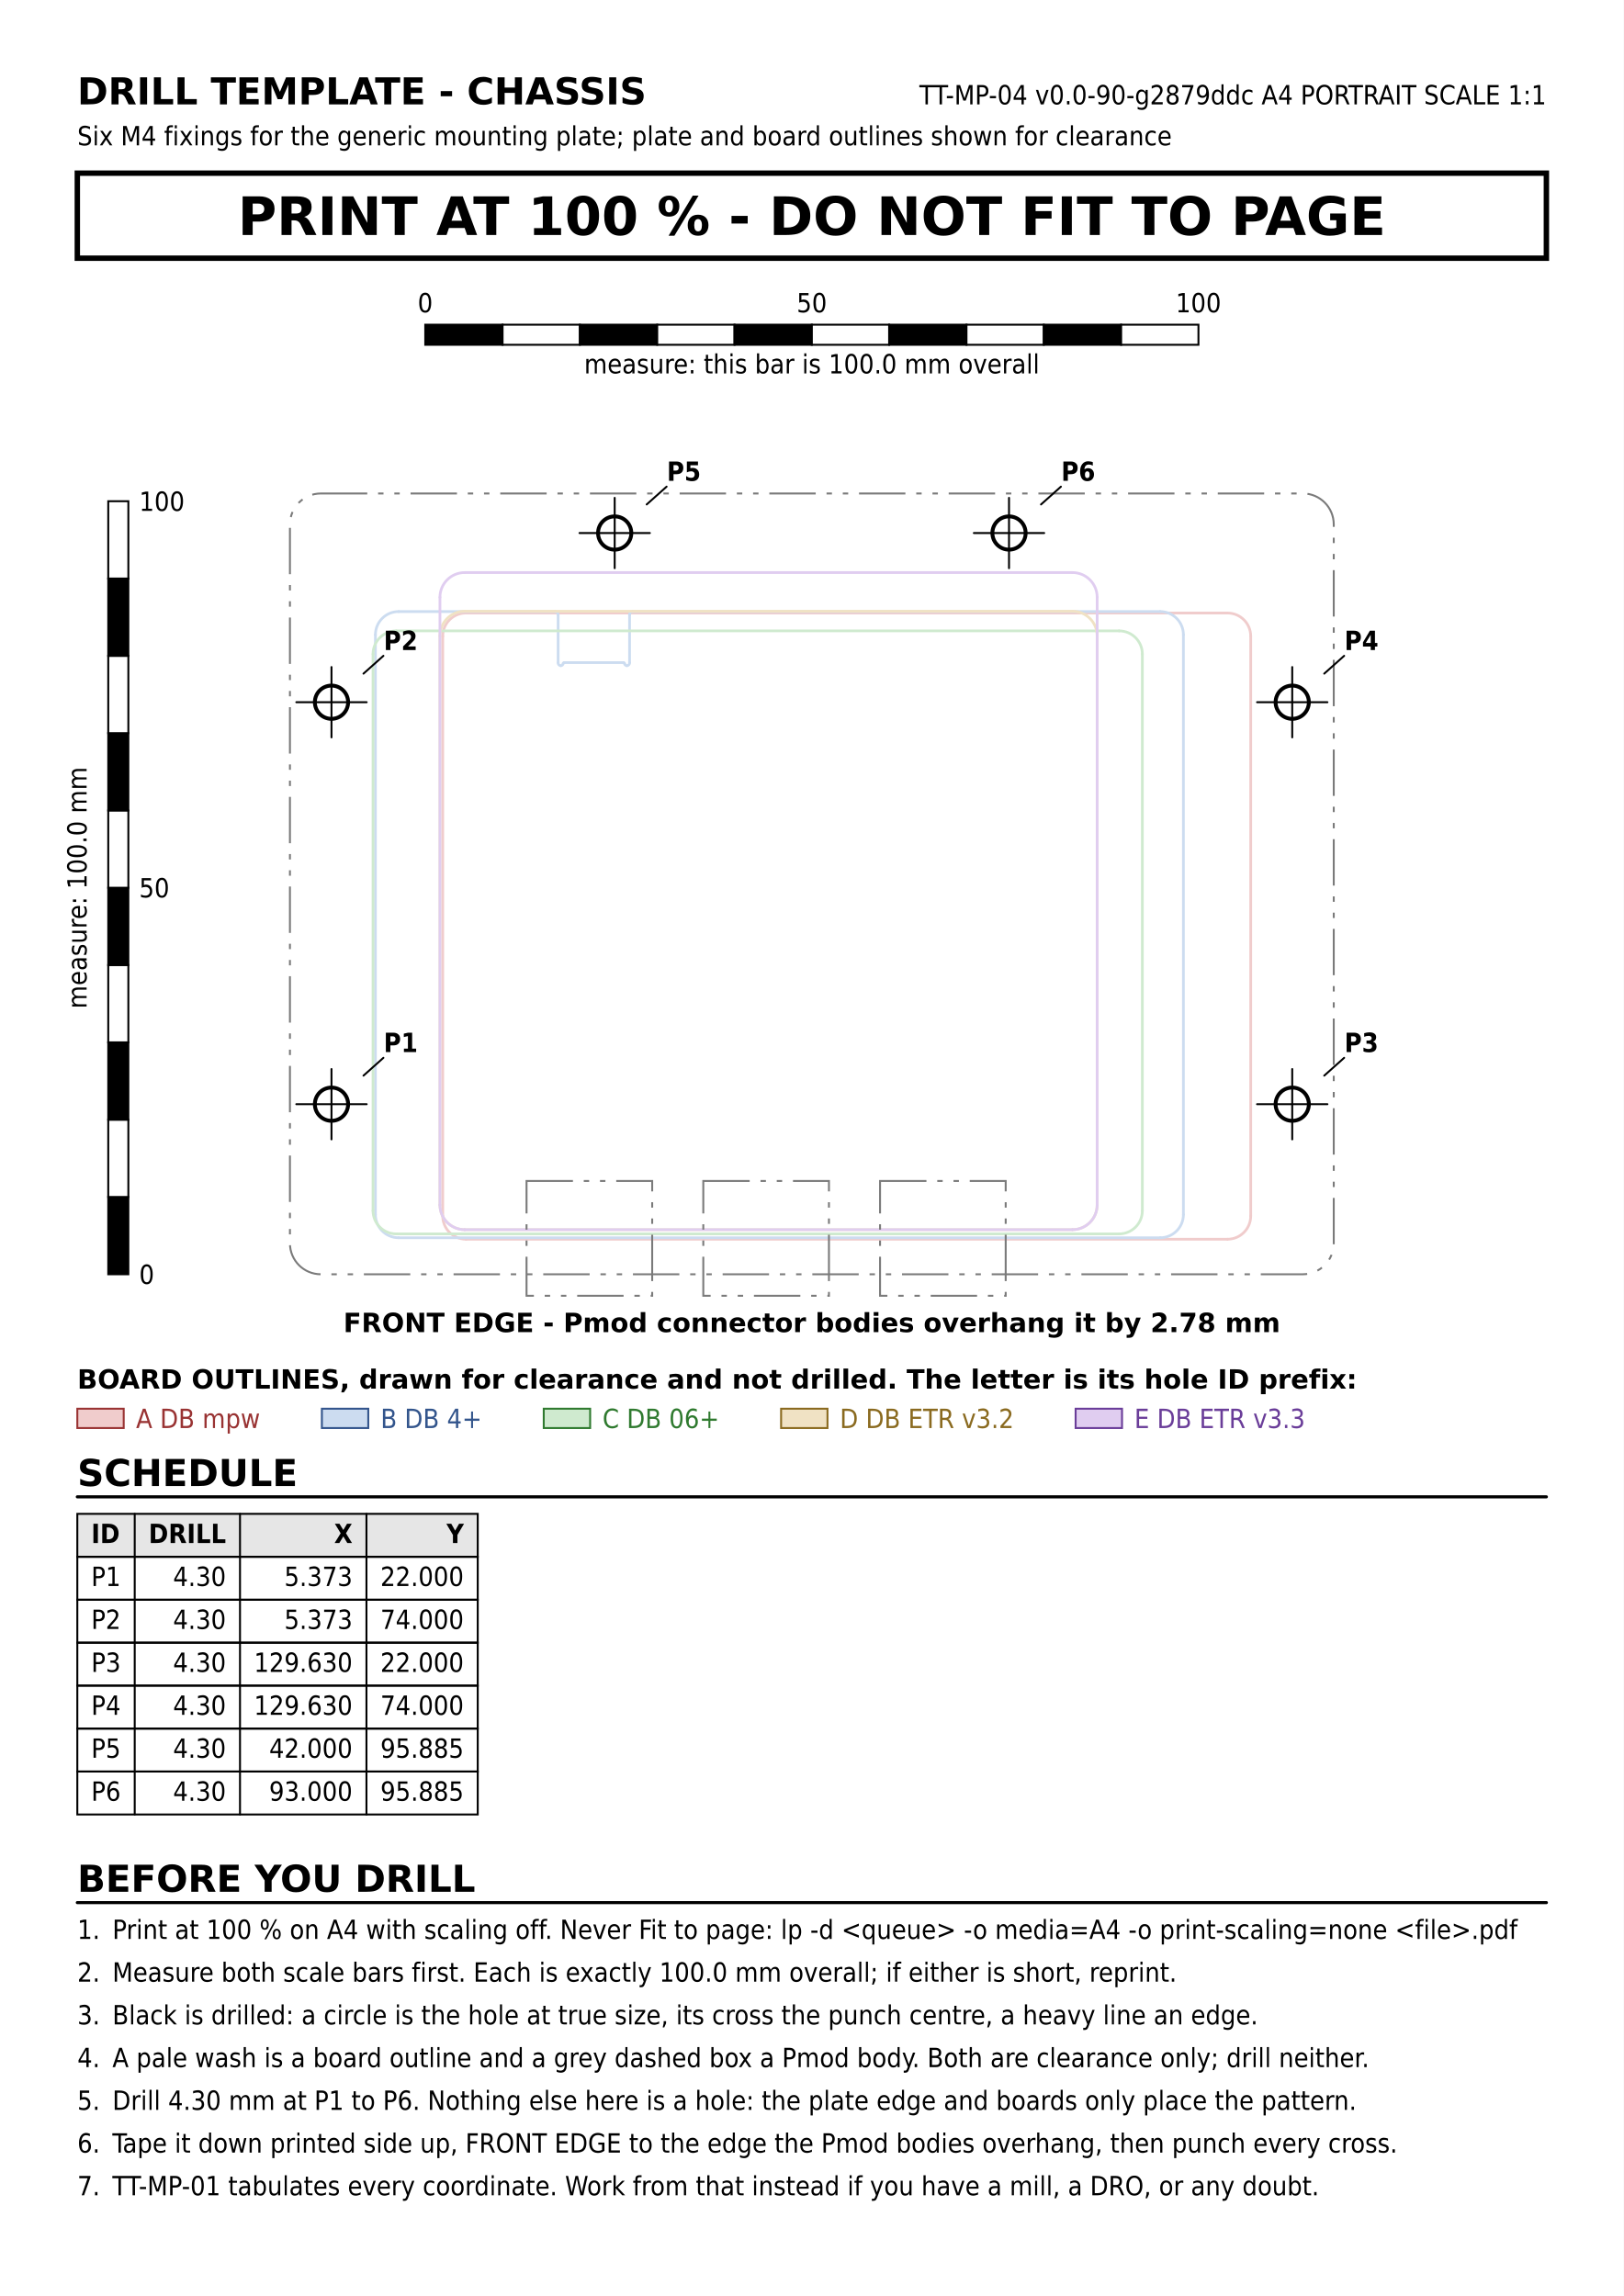
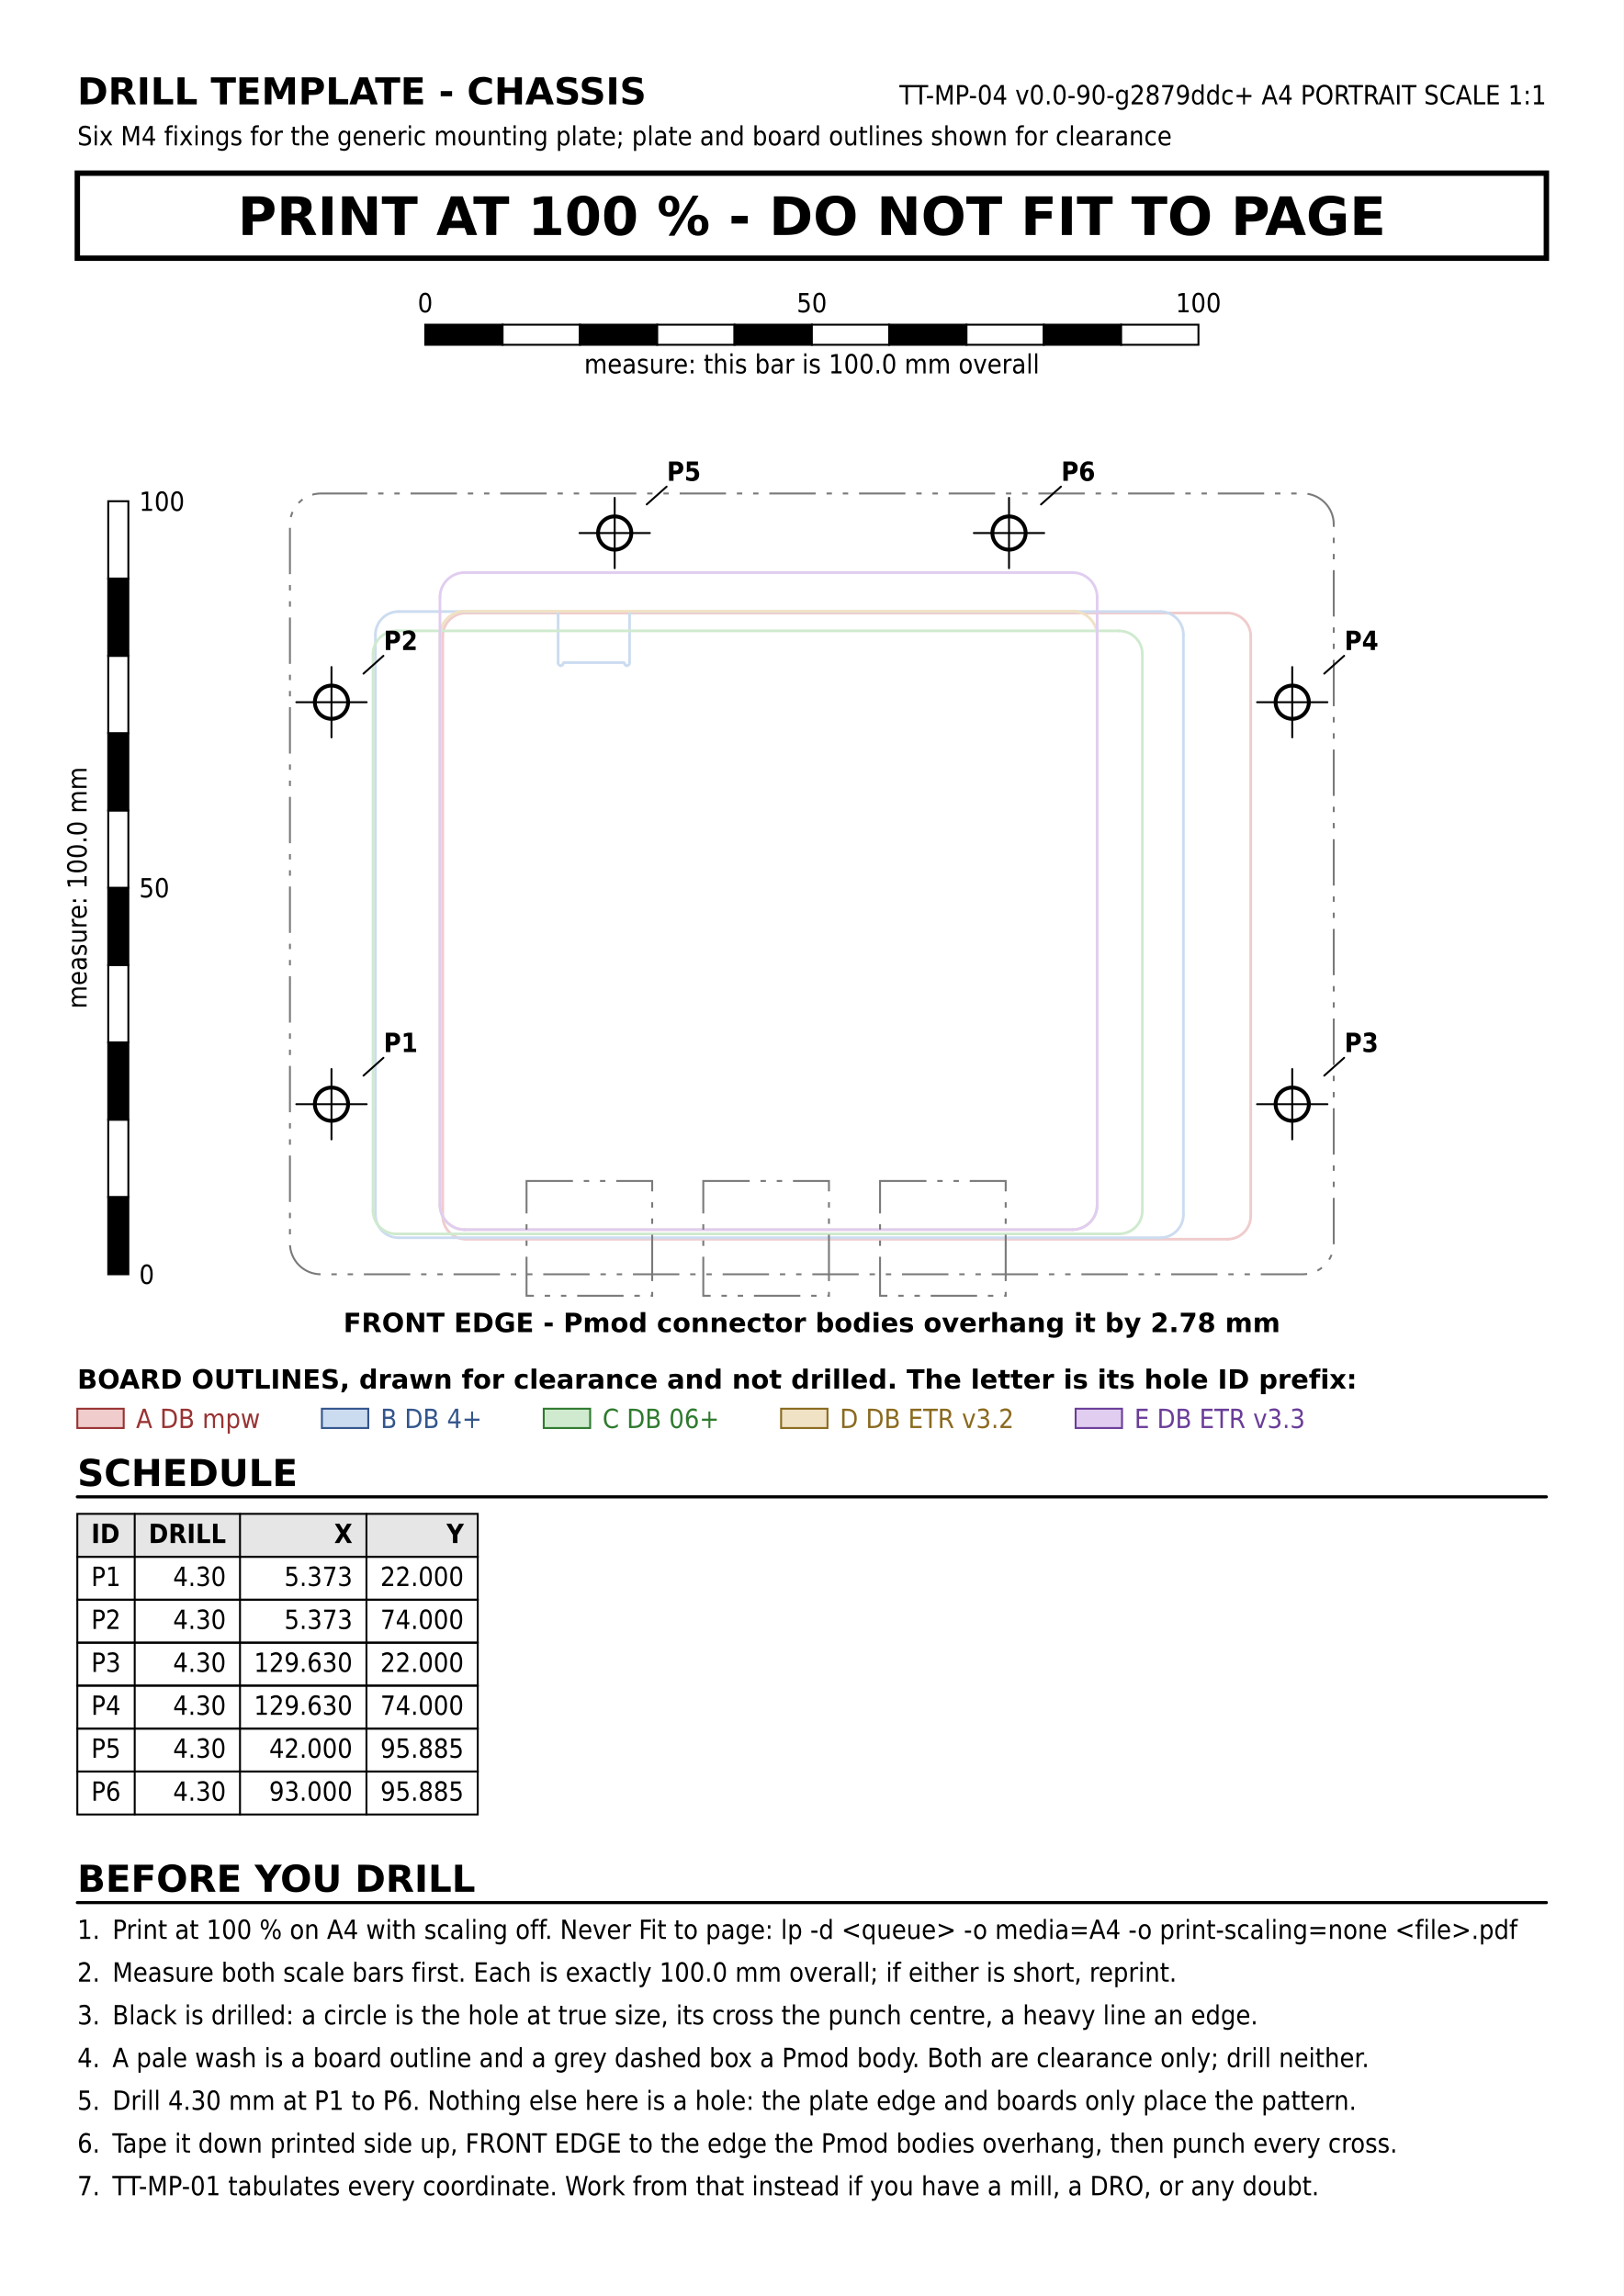
<svg xmlns="http://www.w3.org/2000/svg" version="1.1" width="210mm" height="297mm" viewBox="0 0 210 297">
  <rect width="100%" height="100%" fill="#ffffff" />
  <text x="10" y="13.5" font-family="DejaVu Sans, Liberation Sans, sans-serif" font-size="4.801" fill="#000000" text-anchor="start" font-weight="bold">DRILL TEMPLATE - CHASSIS</text>
-   <text x="200" y="13.5" font-family="DejaVu Sans Condensed, DejaVu Sans, Liberation Sans, sans-serif" font-size="3.429" fill="#000000" text-anchor="end">TT-MP-04    v0.0-90-g2879ddc    A4 PORTRAIT    SCALE 1:1</text>
+   <text x="200" y="13.5" font-family="DejaVu Sans Condensed, DejaVu Sans, Liberation Sans, sans-serif" font-size="3.429" fill="#000000" text-anchor="end">TT-MP-04    v0.0-90-g2879ddc+    A4 PORTRAIT    SCALE 1:1</text>
  <text x="10" y="18.8" font-family="DejaVu Sans Condensed, DejaVu Sans, Liberation Sans, sans-serif" font-size="3.429" fill="#000000" text-anchor="start">Six M4 fixings for the generic mounting plate; plate and board outlines shown for clearance</text>
  <rect x="10" y="22.4" width="190" height="11" fill="none" stroke="#000000" stroke-width="0.7" />
  <text x="105" y="30.4" font-family="DejaVu Sans, Liberation Sans, sans-serif" font-size="6.859" fill="#000000" text-anchor="middle" font-weight="bold">PRINT AT 100 %   -   DO NOT FIT TO PAGE</text>
  <rect x="55" y="42" width="10" height="2.6" fill="#000000" stroke="#000000" stroke-width="0.25" />
  <rect x="65" y="42" width="10" height="2.6" fill="#ffffff" stroke="#000000" stroke-width="0.25" />
  <rect x="75" y="42" width="10" height="2.6" fill="#000000" stroke="#000000" stroke-width="0.25" />
  <rect x="85" y="42" width="10" height="2.6" fill="#ffffff" stroke="#000000" stroke-width="0.25" />
  <rect x="95" y="42" width="10" height="2.6" fill="#000000" stroke="#000000" stroke-width="0.25" />
  <rect x="105" y="42" width="10" height="2.6" fill="#ffffff" stroke="#000000" stroke-width="0.25" />
  <rect x="115" y="42" width="10" height="2.6" fill="#000000" stroke="#000000" stroke-width="0.25" />
  <rect x="125" y="42" width="10" height="2.6" fill="#ffffff" stroke="#000000" stroke-width="0.25" />
  <rect x="135" y="42" width="10" height="2.6" fill="#000000" stroke="#000000" stroke-width="0.25" />
  <rect x="145" y="42" width="10" height="2.6" fill="#ffffff" stroke="#000000" stroke-width="0.25" />
  <text x="55" y="40.4" font-family="DejaVu Sans Condensed, DejaVu Sans, Liberation Sans, sans-serif" font-size="3.429" fill="#000000" text-anchor="middle">0</text>
  <text x="105" y="40.4" font-family="DejaVu Sans Condensed, DejaVu Sans, Liberation Sans, sans-serif" font-size="3.429" fill="#000000" text-anchor="middle">50</text>
  <text x="155" y="40.4" font-family="DejaVu Sans Condensed, DejaVu Sans, Liberation Sans, sans-serif" font-size="3.429" fill="#000000" text-anchor="middle">100</text>
  <text x="105" y="48.3" font-family="DejaVu Sans Condensed, DejaVu Sans, Liberation Sans, sans-serif" font-size="3.429" fill="#000000" text-anchor="middle">measure: this bar is 100.0 mm overall</text>
  <line x1="60.26" y1="79.299" x2="158.76" y2="79.299" stroke="#f0cccc" stroke-width="0.35" stroke-linecap="round" />
  <line x1="158.76" y1="160.299" x2="60.26" y2="160.299" stroke="#f0cccc" stroke-width="0.35" stroke-linecap="round" />
  <line x1="161.76" y1="82.299" x2="161.76" y2="157.299" stroke="#f0cccc" stroke-width="0.35" stroke-linecap="round" />
  <line x1="57.26" y1="157.299" x2="57.26" y2="82.299" stroke="#f0cccc" stroke-width="0.35" stroke-linecap="round" />
  <path d="M 158.76 79.299 A 3 3 0 0 1 161.76 82.299" fill="none" stroke="#f0cccc" stroke-width="0.35" stroke-linejoin="round" stroke-linecap="round" />
  <path d="M 60.26 160.299 A 3 3 0 0 1 57.26 157.299" fill="none" stroke="#f0cccc" stroke-width="0.35" stroke-linejoin="round" stroke-linecap="round" />
  <path d="M 57.26 82.299 A 3 3 0 0 1 60.26 79.299" fill="none" stroke="#f0cccc" stroke-width="0.35" stroke-linejoin="round" stroke-linecap="round" />
  <path d="M 161.76 157.299 A 3 3 0 0 1 158.76 160.299" fill="none" stroke="#f0cccc" stroke-width="0.35" stroke-linejoin="round" stroke-linecap="round" />
  <line x1="81.825" y1="79.109" x2="150.055" y2="79.109" stroke="#ccdcf0" stroke-width="0.35" stroke-linecap="round" />
  <line x1="150.055" y1="160.109" x2="51.555" y2="160.109" stroke="#ccdcf0" stroke-width="0.35" stroke-linecap="round" />
  <line x1="153.055" y1="82.109" x2="153.055" y2="157.109" stroke="#ccdcf0" stroke-width="0.35" stroke-linecap="round" />
  <line x1="71.785" y1="79.109" x2="51.555" y2="79.109" stroke="#ccdcf0" stroke-width="0.35" stroke-linecap="round" />
  <line x1="48.555" y1="157.109" x2="48.555" y2="82.109" stroke="#ccdcf0" stroke-width="0.35" stroke-linecap="round" />
  <line x1="72.185" y1="85.71" x2="72.185" y2="79.51" stroke="#ccdcf0" stroke-width="0.35" stroke-linecap="round" />
  <line x1="80.625" y1="85.71" x2="72.985" y2="85.71" stroke="#ccdcf0" stroke-width="0.35" stroke-linecap="round" />
  <line x1="81.425" y1="79.51" x2="81.425" y2="85.71" stroke="#ccdcf0" stroke-width="0.35" stroke-linecap="round" />
  <path d="M 71.785 79.109 A 0.4 0.4 0 0 1 72.185 79.51" fill="none" stroke="#ccdcf0" stroke-width="0.35" stroke-linejoin="round" stroke-linecap="round" />
  <path d="M 81.425 79.51 A 0.4 0.4 0 0 1 81.825 79.109" fill="none" stroke="#ccdcf0" stroke-width="0.35" stroke-linejoin="round" stroke-linecap="round" />
  <path d="M 150.055 79.109 A 3 3 0 0 1 153.055 82.109" fill="none" stroke="#ccdcf0" stroke-width="0.35" stroke-linejoin="round" stroke-linecap="round" />
  <path d="M 51.555 160.109 A 3 3 0 0 1 48.555 157.109" fill="none" stroke="#ccdcf0" stroke-width="0.35" stroke-linejoin="round" stroke-linecap="round" />
  <path d="M 48.555 82.109 A 3 3 0 0 1 51.555 79.109" fill="none" stroke="#ccdcf0" stroke-width="0.35" stroke-linejoin="round" stroke-linecap="round" />
  <path d="M 153.055 157.109 A 3 3 0 0 1 150.055 160.109" fill="none" stroke="#ccdcf0" stroke-width="0.35" stroke-linejoin="round" stroke-linecap="round" />
  <path d="M 72.51 86.109 A 0.364 0.364 0 0 1 72.185 85.71" fill="none" stroke="#ccdcf0" stroke-width="0.35" stroke-linejoin="round" stroke-linecap="round" />
  <path d="M 72.835 85.829 A 0.303 0.303 0 0 1 72.51 86.109" fill="none" stroke="#ccdcf0" stroke-width="0.35" stroke-linejoin="round" stroke-linecap="round" />
  <path d="M 72.835 85.829 A 0.136 0.136 0 0 1 72.985 85.71" fill="none" stroke="#ccdcf0" stroke-width="0.35" stroke-linejoin="round" stroke-linecap="round" />
  <path d="M 80.625 85.71 A 0.136 0.136 0 0 1 80.775 85.829" fill="none" stroke="#ccdcf0" stroke-width="0.35" stroke-linejoin="round" stroke-linecap="round" />
  <path d="M 81.1 86.109 A 0.303 0.303 0 0 1 80.775 85.829" fill="none" stroke="#ccdcf0" stroke-width="0.35" stroke-linejoin="round" stroke-linecap="round" />
  <path d="M 81.425 85.71 A 0.364 0.364 0 0 1 81.1 86.109" fill="none" stroke="#ccdcf0" stroke-width="0.35" stroke-linejoin="round" stroke-linecap="round" />
  <line x1="51.245" y1="81.609" x2="144.745" y2="81.609" stroke="#cfeacf" stroke-width="0.35" stroke-linecap="round" />
  <line x1="144.745" y1="159.609" x2="51.245" y2="159.609" stroke="#cfeacf" stroke-width="0.35" stroke-linecap="round" />
  <line x1="147.745" y1="84.609" x2="147.745" y2="156.609" stroke="#cfeacf" stroke-width="0.35" stroke-linecap="round" />
  <line x1="48.245" y1="156.609" x2="48.245" y2="84.609" stroke="#cfeacf" stroke-width="0.35" stroke-linecap="round" />
  <path d="M 144.745 81.609 A 3 3 0 0 1 147.745 84.609" fill="none" stroke="#cfeacf" stroke-width="0.35" stroke-linejoin="round" stroke-linecap="round" />
  <path d="M 51.245 159.609 A 3 3 0 0 1 48.245 156.609" fill="none" stroke="#cfeacf" stroke-width="0.35" stroke-linejoin="round" stroke-linecap="round" />
  <path d="M 48.245 84.609 A 3 3 0 0 1 51.245 81.609" fill="none" stroke="#cfeacf" stroke-width="0.35" stroke-linejoin="round" stroke-linecap="round" />
  <path d="M 147.745 156.609 A 3 3 0 0 1 144.745 159.609" fill="none" stroke="#cfeacf" stroke-width="0.35" stroke-linejoin="round" stroke-linecap="round" />
  <line x1="138.7" y1="159.065" x2="60.1" y2="159.065" stroke="#f0e2c4" stroke-width="0.35" stroke-linecap="round" />
  <line x1="56.9" y1="155.864" x2="56.9" y2="82.264" stroke="#f0e2c4" stroke-width="0.35" stroke-linecap="round" />
  <line x1="141.9" y1="82.264" x2="141.9" y2="155.864" stroke="#f0e2c4" stroke-width="0.35" stroke-linecap="round" />
  <line x1="60.1" y1="79.064" x2="138.7" y2="79.064" stroke="#f0e2c4" stroke-width="0.35" stroke-linecap="round" />
  <path d="M 60.1 159.065 A 3.2 3.2 0 0 1 56.9 155.864" fill="none" stroke="#f0e2c4" stroke-width="0.35" stroke-linejoin="round" stroke-linecap="round" />
  <path d="M 141.9 155.864 A 3.2 3.2 0 0 1 138.7 159.065" fill="none" stroke="#f0e2c4" stroke-width="0.35" stroke-linejoin="round" stroke-linecap="round" />
  <path d="M 138.7 79.064 A 3.2 3.2 0 0 1 141.9 82.264" fill="none" stroke="#f0e2c4" stroke-width="0.35" stroke-linejoin="round" stroke-linecap="round" />
  <path d="M 56.9 82.264 A 3.2 3.2 0 0 1 60.1 79.064" fill="none" stroke="#f0e2c4" stroke-width="0.35" stroke-linejoin="round" stroke-linecap="round" />
  <line x1="56.9" y1="155.864" x2="56.9" y2="77.264" stroke="#e0cdf0" stroke-width="0.35" stroke-linecap="round" />
  <line x1="60.1" y1="74.064" x2="138.7" y2="74.064" stroke="#e0cdf0" stroke-width="0.35" stroke-linecap="round" />
  <line x1="138.7" y1="159.065" x2="60.1" y2="159.065" stroke="#e0cdf0" stroke-width="0.35" stroke-linecap="round" />
  <line x1="141.9" y1="77.264" x2="141.9" y2="155.864" stroke="#e0cdf0" stroke-width="0.35" stroke-linecap="round" />
  <path d="M 56.9 77.264 A 3.2 3.2 0 0 1 60.1 74.064" fill="none" stroke="#e0cdf0" stroke-width="0.35" stroke-linejoin="round" stroke-linecap="round" />
  <path d="M 60.1 159.065 A 3.2 3.2 0 0 1 56.9 155.864" fill="none" stroke="#e0cdf0" stroke-width="0.35" stroke-linejoin="round" stroke-linecap="round" />
  <path d="M 138.7 74.064 A 3.2 3.2 0 0 1 141.9 77.264" fill="none" stroke="#e0cdf0" stroke-width="0.35" stroke-linejoin="round" stroke-linecap="round" />
  <path d="M 141.9 155.864 A 3.2 3.2 0 0 1 138.7 159.065" fill="none" stroke="#e0cdf0" stroke-width="0.35" stroke-linejoin="round" stroke-linecap="round" />
  <rect x="68.1" y="152.764" width="16.25" height="14.85" fill="none" stroke="#7a7a7a" stroke-width="0.25" stroke-dasharray="6.0,1.4,0.7,1.4,0.7,1.4" />
  <rect x="90.96" y="152.764" width="16.25" height="14.85" fill="none" stroke="#7a7a7a" stroke-width="0.25" stroke-dasharray="6.0,1.4,0.7,1.4,0.7,1.4" />
  <rect x="113.82" y="152.764" width="16.25" height="14.85" fill="none" stroke="#7a7a7a" stroke-width="0.25" stroke-dasharray="6.0,1.4,0.7,1.4,0.7,1.4" />
  <rect x="37.5" y="63.834" width="135" height="101" fill="none" stroke="#7a7a7a" stroke-width="0.25" stroke-dasharray="6.0,1.4,0.7,1.4,0.7,1.4" rx="4" ry="4" />
  <circle cx="42.873" cy="142.834" r="2.15" fill="#ffffff" stroke="#000000" stroke-width="0.5" />
  <line x1="38.323" y1="142.834" x2="47.423" y2="142.834" stroke="#000000" stroke-width="0.25" stroke-linecap="round" />
  <line x1="42.873" y1="147.385" x2="42.873" y2="138.285" stroke="#000000" stroke-width="0.25" stroke-linecap="round" />
  <circle cx="42.873" cy="90.835" r="2.15" fill="#ffffff" stroke="#000000" stroke-width="0.5" />
  <line x1="38.323" y1="90.835" x2="47.423" y2="90.835" stroke="#000000" stroke-width="0.25" stroke-linecap="round" />
  <line x1="42.873" y1="95.385" x2="42.873" y2="86.284" stroke="#000000" stroke-width="0.25" stroke-linecap="round" />
  <circle cx="167.13" cy="142.834" r="2.15" fill="#ffffff" stroke="#000000" stroke-width="0.5" />
  <line x1="162.58" y1="142.834" x2="171.68" y2="142.834" stroke="#000000" stroke-width="0.25" stroke-linecap="round" />
  <line x1="167.13" y1="147.385" x2="167.13" y2="138.285" stroke="#000000" stroke-width="0.25" stroke-linecap="round" />
  <circle cx="167.13" cy="90.835" r="2.15" fill="#ffffff" stroke="#000000" stroke-width="0.5" />
  <line x1="162.58" y1="90.835" x2="171.68" y2="90.835" stroke="#000000" stroke-width="0.25" stroke-linecap="round" />
  <line x1="167.13" y1="95.385" x2="167.13" y2="86.284" stroke="#000000" stroke-width="0.25" stroke-linecap="round" />
  <circle cx="79.5" cy="68.95" r="2.15" fill="#ffffff" stroke="#000000" stroke-width="0.5" />
  <line x1="74.95" y1="68.95" x2="84.05" y2="68.95" stroke="#000000" stroke-width="0.25" stroke-linecap="round" />
  <line x1="79.5" y1="73.499" x2="79.5" y2="64.4" stroke="#000000" stroke-width="0.25" stroke-linecap="round" />
  <circle cx="130.5" cy="68.95" r="2.15" fill="#ffffff" stroke="#000000" stroke-width="0.5" />
  <line x1="125.95" y1="68.95" x2="135.05" y2="68.95" stroke="#000000" stroke-width="0.25" stroke-linecap="round" />
  <line x1="130.5" y1="73.499" x2="130.5" y2="64.4" stroke="#000000" stroke-width="0.25" stroke-linecap="round" />
  <text x="105" y="172.315" font-family="DejaVu Sans, Liberation Sans, sans-serif" font-size="3.429" fill="#000000" text-anchor="middle" font-weight="bold">FRONT EDGE   -   Pmod connector bodies overhang it by 2.78 mm</text>
  <line x1="47.012" y1="139.137" x2="49.587" y2="136.836" stroke="#000000" stroke-width="0.25" stroke-linecap="round" />
  <text x="51.827" y="136.084" font-family="DejaVu Sans Condensed, DejaVu Sans, Liberation Sans, sans-serif" font-size="3.429" fill="#000000" text-anchor="middle" font-weight="bold">P1</text>
  <line x1="47.012" y1="87.137" x2="49.587" y2="84.836" stroke="#000000" stroke-width="0.25" stroke-linecap="round" />
  <text x="51.827" y="84.085" font-family="DejaVu Sans Condensed, DejaVu Sans, Liberation Sans, sans-serif" font-size="3.429" fill="#000000" text-anchor="middle" font-weight="bold">P2</text>
  <line x1="171.269" y1="139.137" x2="173.844" y2="136.836" stroke="#000000" stroke-width="0.25" stroke-linecap="round" />
  <text x="176.084" y="136.084" font-family="DejaVu Sans Condensed, DejaVu Sans, Liberation Sans, sans-serif" font-size="3.429" fill="#000000" text-anchor="middle" font-weight="bold">P3</text>
  <line x1="171.269" y1="87.137" x2="173.844" y2="84.836" stroke="#000000" stroke-width="0.25" stroke-linecap="round" />
  <text x="176.084" y="84.085" font-family="DejaVu Sans Condensed, DejaVu Sans, Liberation Sans, sans-serif" font-size="3.429" fill="#000000" text-anchor="middle" font-weight="bold">P4</text>
  <line x1="83.639" y1="65.252" x2="86.214" y2="62.951" stroke="#000000" stroke-width="0.25" stroke-linecap="round" />
  <text x="88.454" y="62.2" font-family="DejaVu Sans Condensed, DejaVu Sans, Liberation Sans, sans-serif" font-size="3.429" fill="#000000" text-anchor="middle" font-weight="bold">P5</text>
  <line x1="134.639" y1="65.252" x2="137.214" y2="62.951" stroke="#000000" stroke-width="0.25" stroke-linecap="round" />
  <text x="139.454" y="62.2" font-family="DejaVu Sans Condensed, DejaVu Sans, Liberation Sans, sans-serif" font-size="3.429" fill="#000000" text-anchor="middle" font-weight="bold">P6</text>
  <rect x="14" y="154.834" width="2.6" height="10" fill="#000000" stroke="#000000" stroke-width="0.25" />
  <rect x="14" y="144.834" width="2.6" height="10" fill="#ffffff" stroke="#000000" stroke-width="0.25" />
  <rect x="14" y="134.834" width="2.6" height="10" fill="#000000" stroke="#000000" stroke-width="0.25" />
  <rect x="14" y="124.835" width="2.6" height="10" fill="#ffffff" stroke="#000000" stroke-width="0.25" />
  <rect x="14" y="114.835" width="2.6" height="10" fill="#000000" stroke="#000000" stroke-width="0.25" />
  <rect x="14" y="104.835" width="2.6" height="10" fill="#ffffff" stroke="#000000" stroke-width="0.25" />
  <rect x="14" y="94.835" width="2.6" height="10" fill="#000000" stroke="#000000" stroke-width="0.25" />
  <rect x="14" y="84.835" width="2.6" height="10" fill="#ffffff" stroke="#000000" stroke-width="0.25" />
  <rect x="14" y="74.835" width="2.6" height="10" fill="#000000" stroke="#000000" stroke-width="0.25" />
  <rect x="14" y="64.835" width="2.6" height="10" fill="#ffffff" stroke="#000000" stroke-width="0.25" />
  <text x="18" y="166.084" font-family="DejaVu Sans Condensed, DejaVu Sans, Liberation Sans, sans-serif" font-size="3.429" fill="#000000" text-anchor="start">0</text>
  <text x="18" y="116.085" font-family="DejaVu Sans Condensed, DejaVu Sans, Liberation Sans, sans-serif" font-size="3.429" fill="#000000" text-anchor="start">50</text>
  <text x="18" y="66.085" font-family="DejaVu Sans Condensed, DejaVu Sans, Liberation Sans, sans-serif" font-size="3.429" fill="#000000" text-anchor="start">100</text>
  <text x="11.2" y="114.835" font-family="DejaVu Sans Condensed, DejaVu Sans, Liberation Sans, sans-serif" font-size="3.429" fill="#000000" text-anchor="middle" transform="rotate(-90 11.2 114.8345)">measure: 100.0 mm</text>
  <text x="10" y="179.624" font-family="DejaVu Sans, Liberation Sans, sans-serif" font-size="3.429" fill="#000000" text-anchor="start" font-weight="bold">BOARD OUTLINES, drawn for clearance and not drilled. The letter is its hole ID prefix:</text>
  <rect x="10" y="182.224" width="6" height="2.5" fill="#f0cccc" stroke="#993333" stroke-width="0.25" />
  <text x="17.6" y="184.724" font-family="DejaVu Sans Condensed, DejaVu Sans, Liberation Sans, sans-serif" font-size="3.429" fill="#993333" text-anchor="start">A  DB mpw</text>
  <rect x="41.63" y="182.224" width="6" height="2.5" fill="#ccdcf0" stroke="#33558c" stroke-width="0.25" />
  <text x="49.23" y="184.724" font-family="DejaVu Sans Condensed, DejaVu Sans, Liberation Sans, sans-serif" font-size="3.429" fill="#33558c" text-anchor="start">B  DB 4+</text>
  <rect x="70.325" y="182.224" width="6" height="2.5" fill="#cfeacf" stroke="#2f7a2f" stroke-width="0.25" />
  <text x="77.925" y="184.724" font-family="DejaVu Sans Condensed, DejaVu Sans, Liberation Sans, sans-serif" font-size="3.429" fill="#2f7a2f" text-anchor="start">C  DB 06+</text>
  <rect x="101.022" y="182.224" width="6" height="2.5" fill="#f0e2c4" stroke="#8a6a1f" stroke-width="0.25" />
  <text x="108.622" y="184.724" font-family="DejaVu Sans Condensed, DejaVu Sans, Liberation Sans, sans-serif" font-size="3.429" fill="#8a6a1f" text-anchor="start">D  DB ETR v3.2</text>
  <rect x="139.115" y="182.224" width="6" height="2.5" fill="#e0cdf0" stroke="#6a3d99" stroke-width="0.25" />
  <text x="146.715" y="184.724" font-family="DejaVu Sans Condensed, DejaVu Sans, Liberation Sans, sans-serif" font-size="3.429" fill="#6a3d99" text-anchor="start">E  DB ETR v3.3</text>
  <text x="10" y="192.224" font-family="DejaVu Sans, Liberation Sans, sans-serif" font-size="4.801" fill="#000000" text-anchor="start" font-weight="bold">SCHEDULE</text>
  <line x1="10" y1="193.624" x2="200" y2="193.624" stroke="#000000" stroke-width="0.4" stroke-linecap="round" />
  <rect x="10" y="195.824" width="51.787" height="5.556" fill="#e6e6e6" stroke="#000000" stroke-width="0.25" />
  <text x="11.8" y="199.602" font-family="DejaVu Sans Condensed, DejaVu Sans, Liberation Sans, sans-serif" font-size="3.429" fill="#000000" text-anchor="start" font-weight="bold">ID</text>
  <text x="29.24" y="199.602" font-family="DejaVu Sans Condensed, DejaVu Sans, Liberation Sans, sans-serif" font-size="3.429" fill="#000000" text-anchor="end" font-weight="bold">DRILL</text>
  <text x="45.595" y="199.602" font-family="DejaVu Sans Condensed, DejaVu Sans, Liberation Sans, sans-serif" font-size="3.429" fill="#000000" text-anchor="end" font-weight="bold">X</text>
  <text x="59.987" y="199.602" font-family="DejaVu Sans Condensed, DejaVu Sans, Liberation Sans, sans-serif" font-size="3.429" fill="#000000" text-anchor="end" font-weight="bold">Y</text>
  <rect x="10" y="201.379" width="51.787" height="5.556" fill="none" stroke="#000000" stroke-width="0.25" />
  <text x="11.8" y="205.157" font-family="DejaVu Sans Condensed, DejaVu Sans, Liberation Sans, sans-serif" font-size="3.429" fill="#000000" text-anchor="start">P1</text>
  <text x="29.24" y="205.157" font-family="DejaVu Sans Condensed, DejaVu Sans, Liberation Sans, sans-serif" font-size="3.429" fill="#000000" text-anchor="end">4.30</text>
  <text x="45.595" y="205.157" font-family="DejaVu Sans Condensed, DejaVu Sans, Liberation Sans, sans-serif" font-size="3.429" fill="#000000" text-anchor="end">5.373</text>
  <text x="59.987" y="205.157" font-family="DejaVu Sans Condensed, DejaVu Sans, Liberation Sans, sans-serif" font-size="3.429" fill="#000000" text-anchor="end">22.000</text>
  <rect x="10" y="206.935" width="51.787" height="5.556" fill="none" stroke="#000000" stroke-width="0.25" />
  <text x="11.8" y="210.713" font-family="DejaVu Sans Condensed, DejaVu Sans, Liberation Sans, sans-serif" font-size="3.429" fill="#000000" text-anchor="start">P2</text>
  <text x="29.24" y="210.713" font-family="DejaVu Sans Condensed, DejaVu Sans, Liberation Sans, sans-serif" font-size="3.429" fill="#000000" text-anchor="end">4.30</text>
  <text x="45.595" y="210.713" font-family="DejaVu Sans Condensed, DejaVu Sans, Liberation Sans, sans-serif" font-size="3.429" fill="#000000" text-anchor="end">5.373</text>
  <text x="59.987" y="210.713" font-family="DejaVu Sans Condensed, DejaVu Sans, Liberation Sans, sans-serif" font-size="3.429" fill="#000000" text-anchor="end">74.000</text>
  <rect x="10" y="212.49" width="51.787" height="5.556" fill="none" stroke="#000000" stroke-width="0.25" />
  <text x="11.8" y="216.268" font-family="DejaVu Sans Condensed, DejaVu Sans, Liberation Sans, sans-serif" font-size="3.429" fill="#000000" text-anchor="start">P3</text>
  <text x="29.24" y="216.268" font-family="DejaVu Sans Condensed, DejaVu Sans, Liberation Sans, sans-serif" font-size="3.429" fill="#000000" text-anchor="end">4.30</text>
  <text x="45.595" y="216.268" font-family="DejaVu Sans Condensed, DejaVu Sans, Liberation Sans, sans-serif" font-size="3.429" fill="#000000" text-anchor="end">129.630</text>
  <text x="59.987" y="216.268" font-family="DejaVu Sans Condensed, DejaVu Sans, Liberation Sans, sans-serif" font-size="3.429" fill="#000000" text-anchor="end">22.000</text>
  <rect x="10" y="218.046" width="51.787" height="5.556" fill="none" stroke="#000000" stroke-width="0.25" />
  <text x="11.8" y="221.824" font-family="DejaVu Sans Condensed, DejaVu Sans, Liberation Sans, sans-serif" font-size="3.429" fill="#000000" text-anchor="start">P4</text>
  <text x="29.24" y="221.824" font-family="DejaVu Sans Condensed, DejaVu Sans, Liberation Sans, sans-serif" font-size="3.429" fill="#000000" text-anchor="end">4.30</text>
  <text x="45.595" y="221.824" font-family="DejaVu Sans Condensed, DejaVu Sans, Liberation Sans, sans-serif" font-size="3.429" fill="#000000" text-anchor="end">129.630</text>
  <text x="59.987" y="221.824" font-family="DejaVu Sans Condensed, DejaVu Sans, Liberation Sans, sans-serif" font-size="3.429" fill="#000000" text-anchor="end">74.000</text>
  <rect x="10" y="223.602" width="51.787" height="5.556" fill="none" stroke="#000000" stroke-width="0.25" />
  <text x="11.8" y="227.379" font-family="DejaVu Sans Condensed, DejaVu Sans, Liberation Sans, sans-serif" font-size="3.429" fill="#000000" text-anchor="start">P5</text>
  <text x="29.24" y="227.379" font-family="DejaVu Sans Condensed, DejaVu Sans, Liberation Sans, sans-serif" font-size="3.429" fill="#000000" text-anchor="end">4.30</text>
  <text x="45.595" y="227.379" font-family="DejaVu Sans Condensed, DejaVu Sans, Liberation Sans, sans-serif" font-size="3.429" fill="#000000" text-anchor="end">42.000</text>
  <text x="59.987" y="227.379" font-family="DejaVu Sans Condensed, DejaVu Sans, Liberation Sans, sans-serif" font-size="3.429" fill="#000000" text-anchor="end">95.885</text>
  <rect x="10" y="229.157" width="51.787" height="5.556" fill="none" stroke="#000000" stroke-width="0.25" />
  <text x="11.8" y="232.935" font-family="DejaVu Sans Condensed, DejaVu Sans, Liberation Sans, sans-serif" font-size="3.429" fill="#000000" text-anchor="start">P6</text>
  <text x="29.24" y="232.935" font-family="DejaVu Sans Condensed, DejaVu Sans, Liberation Sans, sans-serif" font-size="3.429" fill="#000000" text-anchor="end">4.30</text>
  <text x="45.595" y="232.935" font-family="DejaVu Sans Condensed, DejaVu Sans, Liberation Sans, sans-serif" font-size="3.429" fill="#000000" text-anchor="end">93.000</text>
  <text x="59.987" y="232.935" font-family="DejaVu Sans Condensed, DejaVu Sans, Liberation Sans, sans-serif" font-size="3.429" fill="#000000" text-anchor="end">95.885</text>
  <line x1="17.423" y1="195.824" x2="17.423" y2="234.713" stroke="#000000" stroke-width="0.25" stroke-linecap="round" />
  <line x1="31.04" y1="195.824" x2="31.04" y2="234.713" stroke="#000000" stroke-width="0.25" stroke-linecap="round" />
  <line x1="47.395" y1="195.824" x2="47.395" y2="234.713" stroke="#000000" stroke-width="0.25" stroke-linecap="round" />
  <text x="10" y="244.713" font-family="DejaVu Sans, Liberation Sans, sans-serif" font-size="4.801" fill="#000000" text-anchor="start" font-weight="bold">BEFORE YOU DRILL</text>
  <line x1="10" y1="246.113" x2="200" y2="246.113" stroke="#000000" stroke-width="0.4" stroke-linecap="round" />
  <text x="10" y="250.813" font-family="DejaVu Sans Condensed, DejaVu Sans, Liberation Sans, sans-serif" font-size="3.429" fill="#000000" text-anchor="start">1.</text>
  <text x="14.542" y="250.813" font-family="DejaVu Sans Condensed, DejaVu Sans, Liberation Sans, sans-serif" font-size="3.429" fill="#000000" text-anchor="start">Print at 100 % on A4 with scaling off. Never Fit to page: lp -d &lt;queue&gt; -o media=A4 -o print-scaling=none &lt;file&gt;.pdf</text>
  <text x="10" y="256.339" font-family="DejaVu Sans Condensed, DejaVu Sans, Liberation Sans, sans-serif" font-size="3.429" fill="#000000" text-anchor="start">2.</text>
  <text x="14.542" y="256.339" font-family="DejaVu Sans Condensed, DejaVu Sans, Liberation Sans, sans-serif" font-size="3.429" fill="#000000" text-anchor="start">Measure both scale bars first. Each is exactly 100.0 mm overall; if either is short, reprint.</text>
  <text x="10" y="261.866" font-family="DejaVu Sans Condensed, DejaVu Sans, Liberation Sans, sans-serif" font-size="3.429" fill="#000000" text-anchor="start">3.</text>
  <text x="14.542" y="261.866" font-family="DejaVu Sans Condensed, DejaVu Sans, Liberation Sans, sans-serif" font-size="3.429" fill="#000000" text-anchor="start">Black is drilled: a circle is the hole at true size, its cross the punch centre, a heavy line an edge.</text>
  <text x="10" y="267.393" font-family="DejaVu Sans Condensed, DejaVu Sans, Liberation Sans, sans-serif" font-size="3.429" fill="#000000" text-anchor="start">4.</text>
  <text x="14.542" y="267.393" font-family="DejaVu Sans Condensed, DejaVu Sans, Liberation Sans, sans-serif" font-size="3.429" fill="#000000" text-anchor="start">A pale wash is a board outline and a grey dashed box a Pmod body. Both are clearance only; drill neither.</text>
  <text x="10" y="272.92" font-family="DejaVu Sans Condensed, DejaVu Sans, Liberation Sans, sans-serif" font-size="3.429" fill="#000000" text-anchor="start">5.</text>
  <text x="14.542" y="272.92" font-family="DejaVu Sans Condensed, DejaVu Sans, Liberation Sans, sans-serif" font-size="3.429" fill="#000000" text-anchor="start">Drill 4.30 mm at P1 to P6. Nothing else here is a hole: the plate edge and boards only place the pattern.</text>
  <text x="10" y="278.447" font-family="DejaVu Sans Condensed, DejaVu Sans, Liberation Sans, sans-serif" font-size="3.429" fill="#000000" text-anchor="start">6.</text>
  <text x="14.542" y="278.447" font-family="DejaVu Sans Condensed, DejaVu Sans, Liberation Sans, sans-serif" font-size="3.429" fill="#000000" text-anchor="start">Tape it down printed side up, FRONT EDGE to the edge the Pmod bodies overhang, then punch every cross.</text>
  <text x="10" y="283.973" font-family="DejaVu Sans Condensed, DejaVu Sans, Liberation Sans, sans-serif" font-size="3.429" fill="#000000" text-anchor="start">7.</text>
  <text x="14.542" y="283.973" font-family="DejaVu Sans Condensed, DejaVu Sans, Liberation Sans, sans-serif" font-size="3.429" fill="#000000" text-anchor="start">TT-MP-01 tabulates every coordinate. Work from that instead if you have a mill, a DRO, or any doubt.</text>
</svg>
